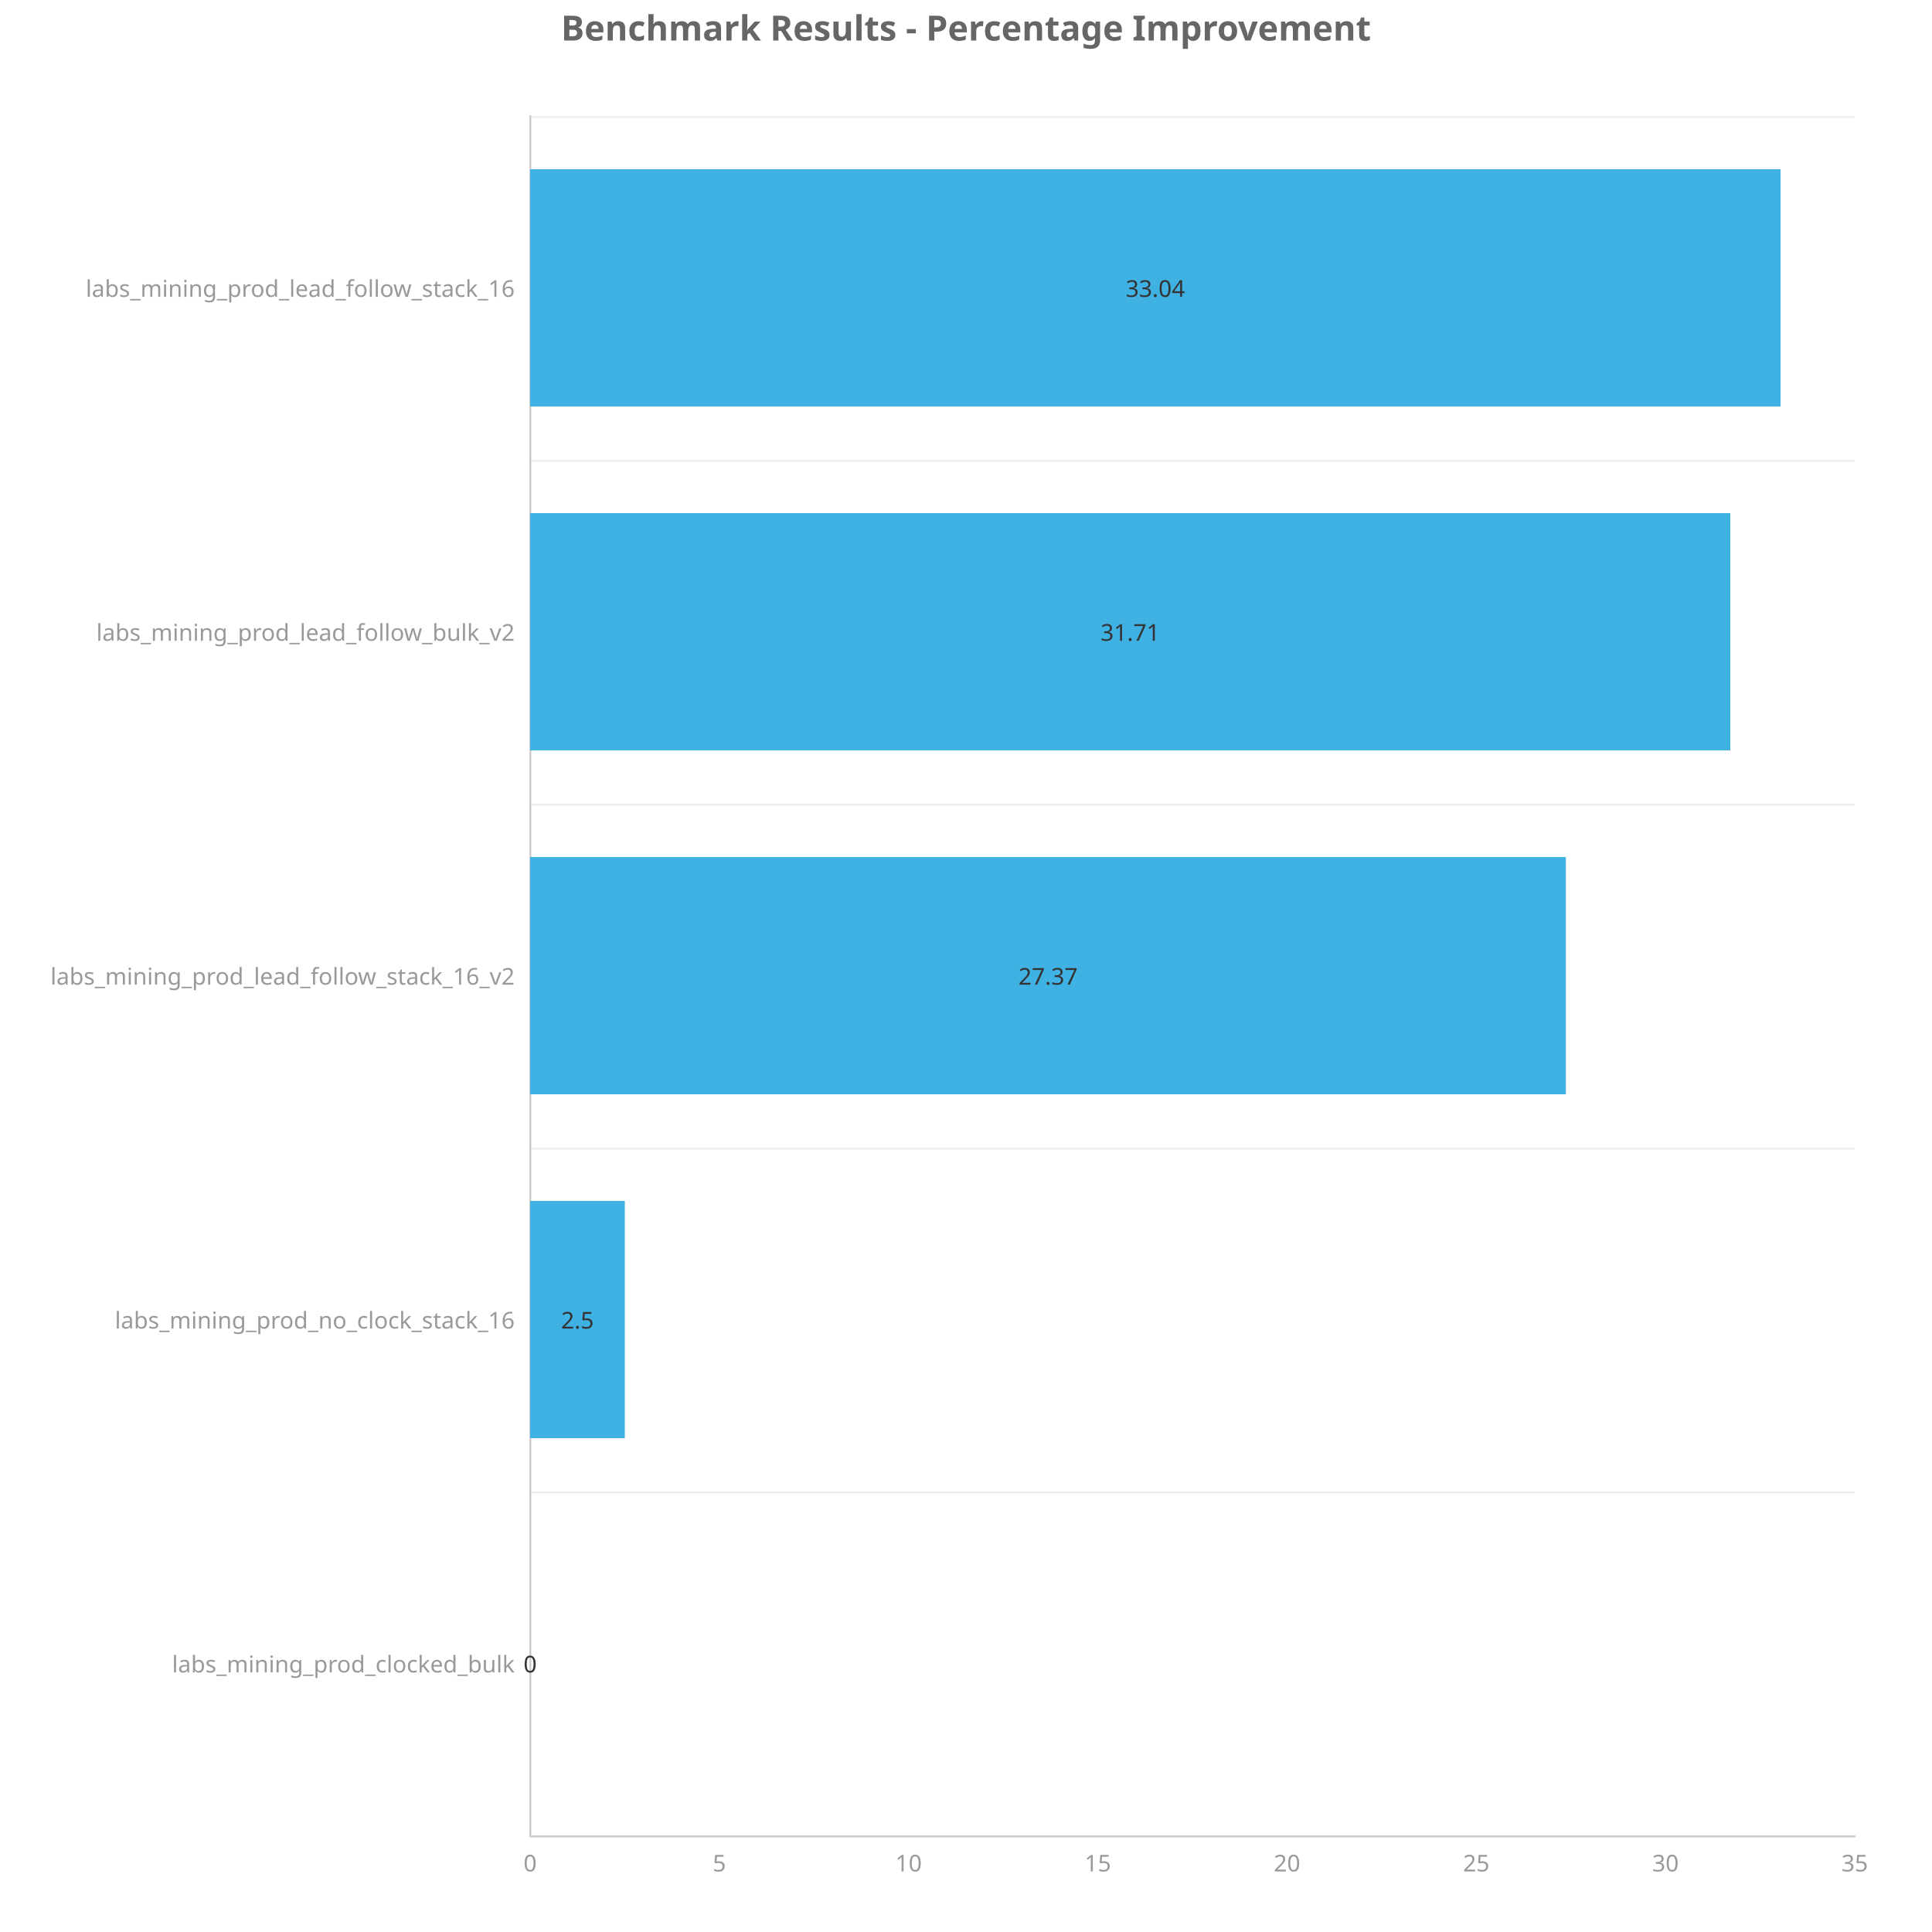
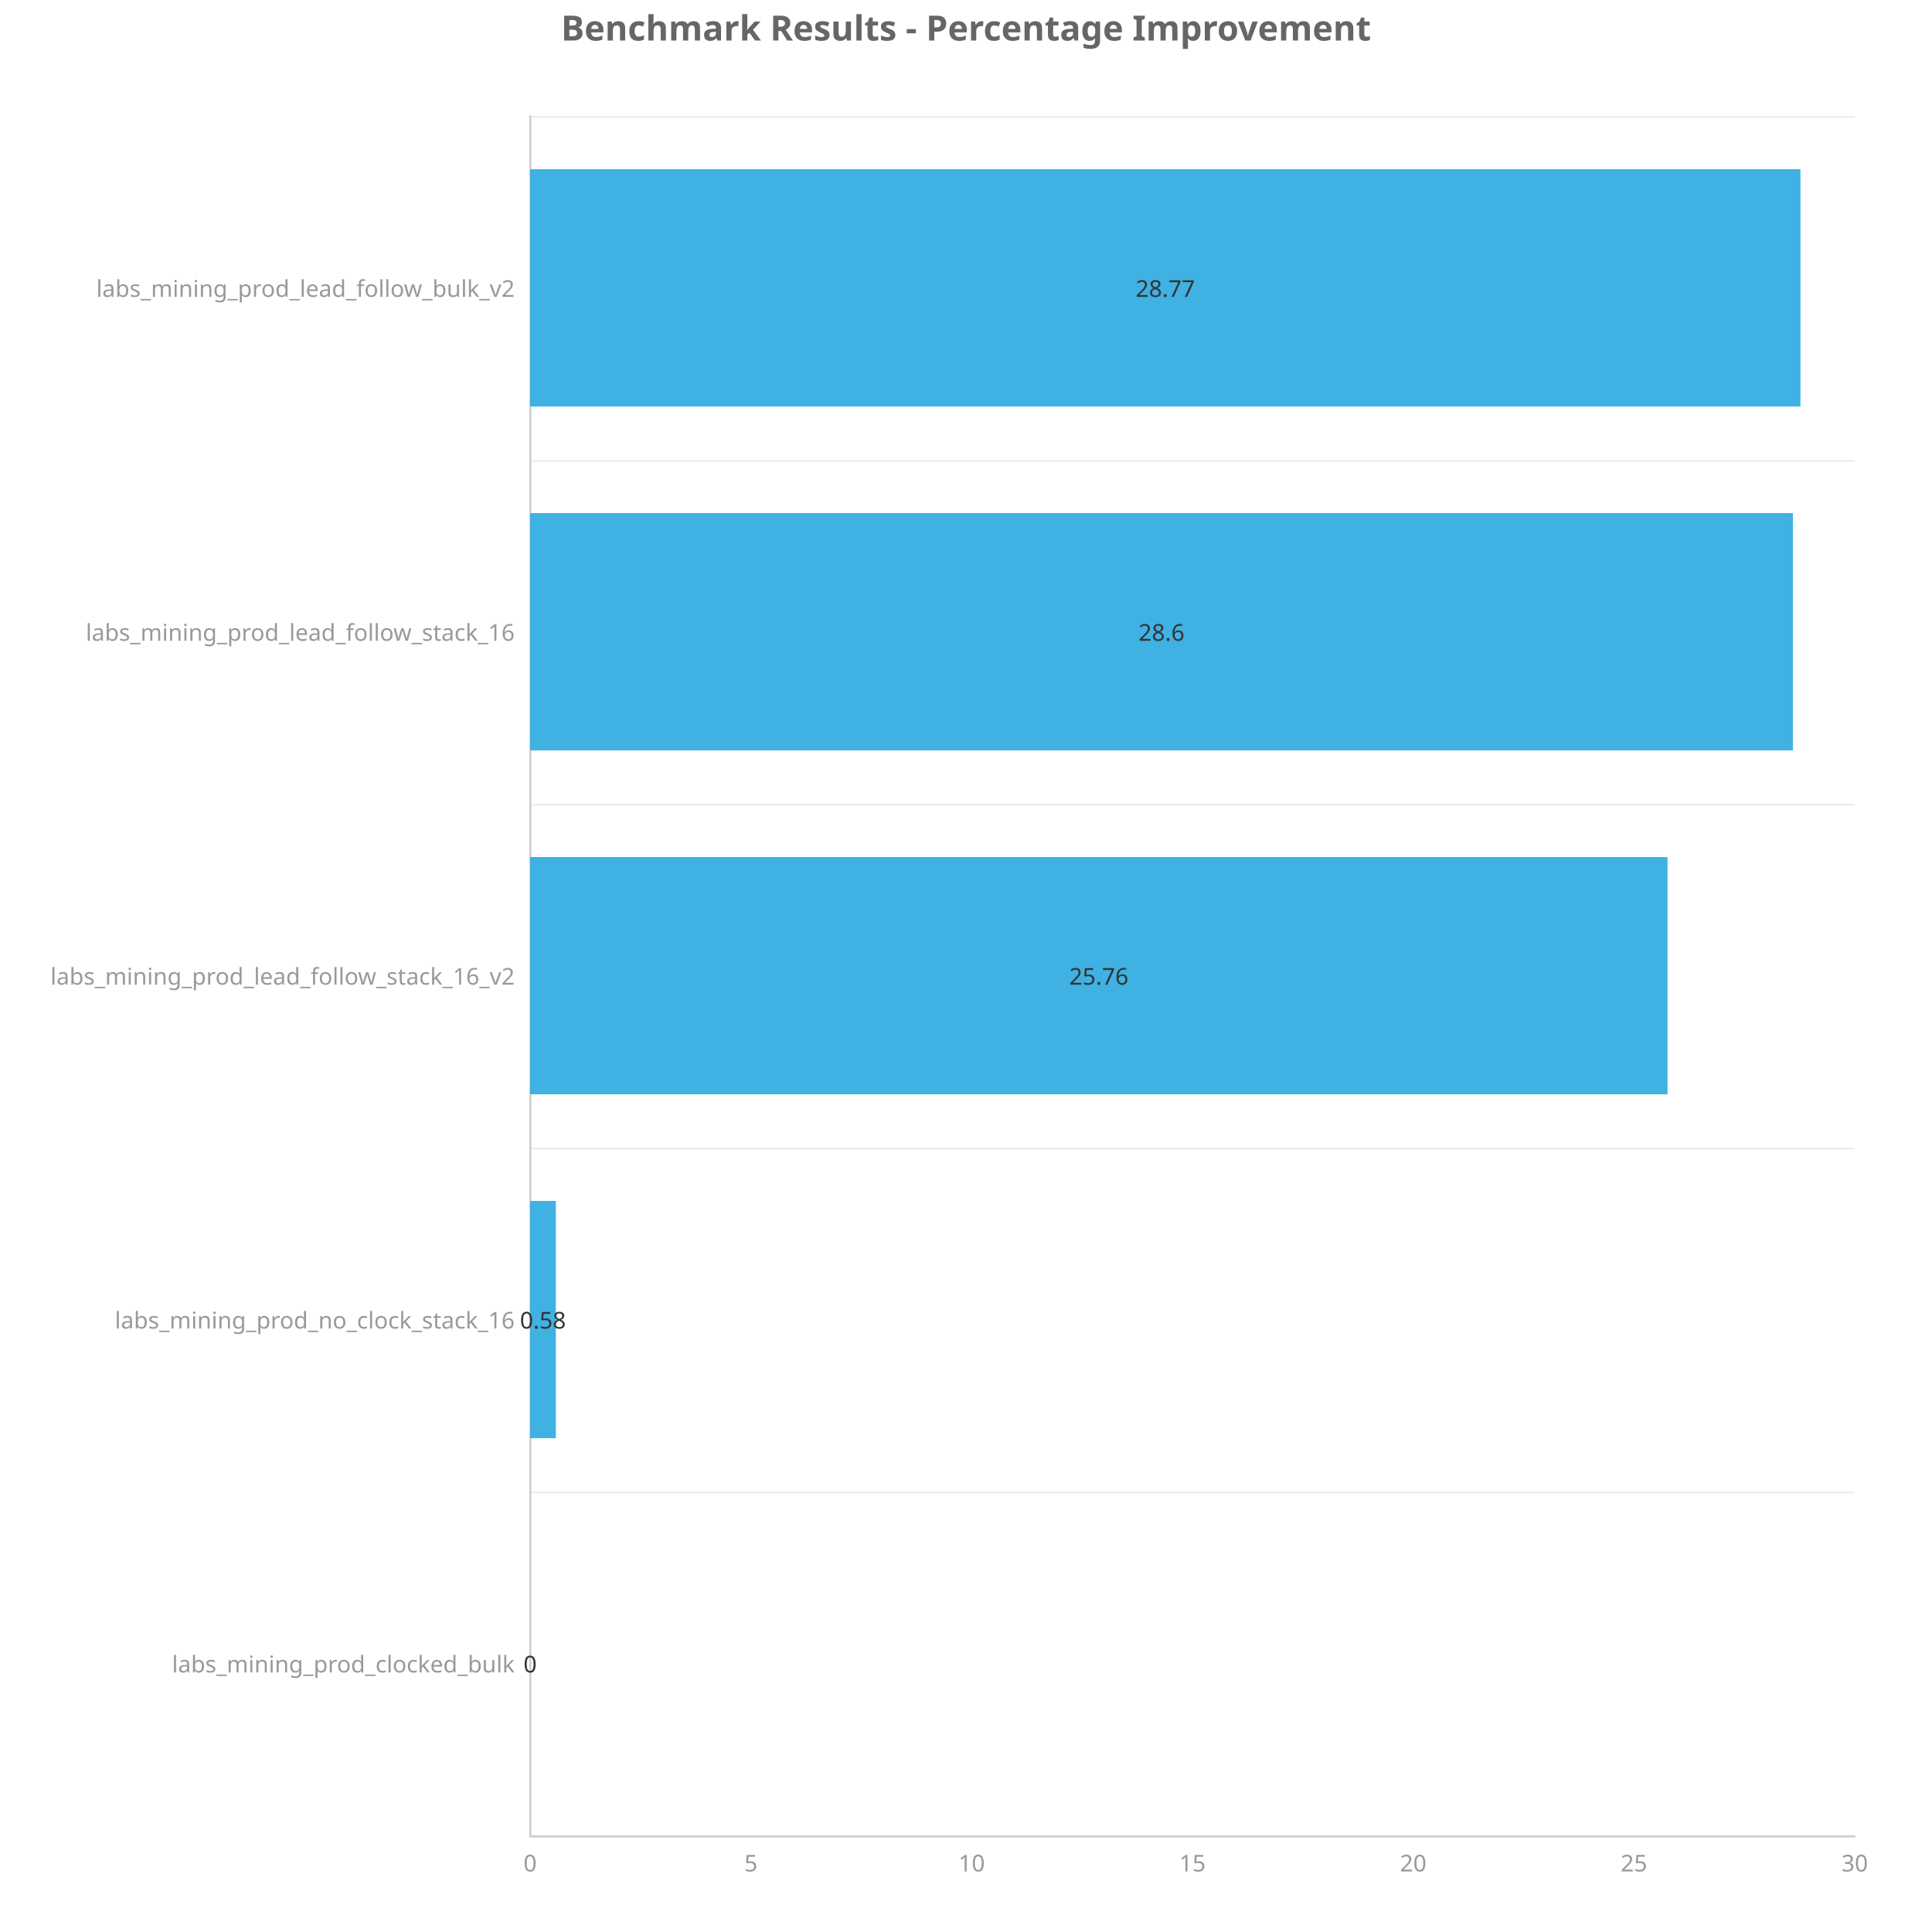
<svg xmlns="http://www.w3.org/2000/svg" width="1000" height="1000" version="1.1" baseProfile="full" viewBox="0 0 1000 1000">
  <rect width="1000" height="1000" x="0" y="0" fill="rgb(252,252,252)" fill-opacity="0" />
-   <path d="M274.4 950.5L960 950.5" fill="transparent" stroke="#eeeeee" class="zr2-cls-4" />
-   <path d="M274.4 772.5L960 772.5" fill="transparent" stroke="#eeeeee" class="zr2-cls-4" />
-   <path d="M274.4 594.5L960 594.5" fill="transparent" stroke="#eeeeee" class="zr2-cls-4" />
-   <path d="M274.4 416.5L960 416.5" fill="transparent" stroke="#eeeeee" class="zr2-cls-4" />
-   <path d="M274.4 238.5L960 238.5" fill="transparent" stroke="#eeeeee" class="zr2-cls-4" />
-   <path d="M274.4 60.5L960 60.5" fill="transparent" stroke="#eeeeee" class="zr2-cls-4" />
-   <path d="M274.5 950L274.5 60" fill="transparent" stroke="#cccccc" stroke-linecap="round" class="zr2-cls-4" />
-   <path d="M274.4 950.5L960 950.5" fill="transparent" stroke="#cccccc" stroke-linecap="round" class="zr2-cls-4" />
+   <path d="M274.4 950.5L960 950.5" fill="transparent" stroke="#eeeeee" class="zr2-cls-5" />
+   <path d="M274.4 772.5L960 772.5" fill="transparent" stroke="#eeeeee" class="zr2-cls-5" />
+   <path d="M274.4 594.5L960 594.5" fill="transparent" stroke="#eeeeee" class="zr2-cls-5" />
+   <path d="M274.4 416.5L960 416.5" fill="transparent" stroke="#eeeeee" class="zr2-cls-5" />
+   <path d="M274.4 238.5L960 238.5" fill="transparent" stroke="#eeeeee" class="zr2-cls-5" />
+   <path d="M274.4 60.5L960 60.5" fill="transparent" stroke="#eeeeee" class="zr2-cls-5" />
+   <path d="M274.5 950L274.5 60" fill="transparent" stroke="#cccccc" stroke-linecap="round" class="zr2-cls-5" />
+   <path d="M274.4 950.5L960 950.5" fill="transparent" stroke="#cccccc" stroke-linecap="round" class="zr2-cls-5" />
  <text dominant-baseline="central" text-anchor="end" style="font-size:12px;font-family:sans-serif;" transform="translate(266.4 861)" fill="#999999">labs_mining_prod_clocked_bulk</text>
  <text dominant-baseline="central" text-anchor="end" style="font-size:12px;font-family:sans-serif;" transform="translate(266.4 683)" fill="#999999">labs_mining_prod_no_clock_stack_16</text>
  <text dominant-baseline="central" text-anchor="end" style="font-size:12px;font-family:sans-serif;" transform="translate(266.4 505)" fill="#999999">labs_mining_prod_lead_follow_stack_16_v2</text>
-   <text dominant-baseline="central" text-anchor="end" style="font-size:12px;font-family:sans-serif;" transform="translate(266.4 327)" fill="#999999">labs_mining_prod_lead_follow_bulk_v2</text>
-   <text dominant-baseline="central" text-anchor="end" style="font-size:12px;font-family:sans-serif;" transform="translate(266.4 149)" fill="#999999">labs_mining_prod_lead_follow_stack_16</text>
+   <text dominant-baseline="central" text-anchor="end" style="font-size:12px;font-family:sans-serif;" transform="translate(266.4 327)" fill="#999999">labs_mining_prod_lead_follow_stack_16</text>
+   <text dominant-baseline="central" text-anchor="end" style="font-size:12px;font-family:sans-serif;" transform="translate(266.4 149)" fill="#999999">labs_mining_prod_lead_follow_bulk_v2</text>
  <text dominant-baseline="central" text-anchor="middle" style="font-size:12px;font-family:sans-serif;" y="6" transform="translate(274.4 958)" fill="#999999">0</text>
-   <text dominant-baseline="central" text-anchor="middle" style="font-size:12px;font-family:sans-serif;" y="6" transform="translate(372.3429 958)" fill="#999999">5</text>
-   <text dominant-baseline="central" text-anchor="middle" style="font-size:12px;font-family:sans-serif;" y="6" transform="translate(470.2857 958)" fill="#999999">10</text>
-   <text dominant-baseline="central" text-anchor="middle" style="font-size:12px;font-family:sans-serif;" y="6" transform="translate(568.2286 958)" fill="#999999">15</text>
-   <text dominant-baseline="central" text-anchor="middle" style="font-size:12px;font-family:sans-serif;" y="6" transform="translate(666.1714 958)" fill="#999999">20</text>
-   <text dominant-baseline="central" text-anchor="middle" style="font-size:12px;font-family:sans-serif;" y="6" transform="translate(764.1143 958)" fill="#999999">25</text>
-   <text dominant-baseline="central" text-anchor="middle" style="font-size:12px;font-family:sans-serif;" y="6" transform="translate(862.0571 958)" fill="#999999">30</text>
-   <text dominant-baseline="central" text-anchor="middle" style="font-size:12px;font-family:sans-serif;" y="6" transform="translate(960 958)" fill="#999999">35</text>
-   <path d="M274.4 799.6l0 0l0 122.8l0 0Z" fill="#3fb1e3" ecmeta_series_index="0" ecmeta_data_index="0" ecmeta_ssr_type="chart" class="zr2-cls-5" />
-   <path d="M274.4 621.6l49 0l0 122.8l-49 0Z" fill="#3fb1e3" ecmeta_series_index="0" ecmeta_data_index="1" ecmeta_ssr_type="chart" class="zr2-cls-5" />
-   <path d="M274.4 443.6l536.1 0l0 122.8l-536.1 0Z" fill="#3fb1e3" ecmeta_series_index="0" ecmeta_data_index="2" ecmeta_ssr_type="chart" class="zr2-cls-5" />
-   <path d="M274.4 265.6l621.2 0l0 122.8l-621.2 0Z" fill="#3fb1e3" ecmeta_series_index="0" ecmeta_data_index="3" ecmeta_ssr_type="chart" class="zr2-cls-5" />
-   <path d="M274.4 87.6l647.2 0l0 122.8l-647.2 0Z" fill="#3fb1e3" ecmeta_series_index="0" ecmeta_data_index="4" ecmeta_ssr_type="chart" class="zr2-cls-5" />
+   <text dominant-baseline="central" text-anchor="middle" style="font-size:12px;font-family:sans-serif;" y="6" transform="translate(388.6667 958)" fill="#999999">5</text>
+   <text dominant-baseline="central" text-anchor="middle" style="font-size:12px;font-family:sans-serif;" y="6" transform="translate(502.9333 958)" fill="#999999">10</text>
+   <text dominant-baseline="central" text-anchor="middle" style="font-size:12px;font-family:sans-serif;" y="6" transform="translate(617.2 958)" fill="#999999">15</text>
+   <text dominant-baseline="central" text-anchor="middle" style="font-size:12px;font-family:sans-serif;" y="6" transform="translate(731.4667 958)" fill="#999999">20</text>
+   <text dominant-baseline="central" text-anchor="middle" style="font-size:12px;font-family:sans-serif;" y="6" transform="translate(845.7333 958)" fill="#999999">25</text>
+   <text dominant-baseline="central" text-anchor="middle" style="font-size:12px;font-family:sans-serif;" y="6" transform="translate(960 958)" fill="#999999">30</text>
+   <path d="M274.4 799.6l0 0l0 122.8l0 0Z" fill="#3fb1e3" ecmeta_series_index="0" ecmeta_data_index="0" ecmeta_ssr_type="chart" class="zr2-cls-6" />
+   <path d="M274.4 621.6l13.3 0l0 122.8l-13.3 0Z" fill="#3fb1e3" ecmeta_series_index="0" ecmeta_data_index="1" ecmeta_ssr_type="chart" class="zr2-cls-6" />
+   <path d="M274.4 443.6l588.7 0l0 122.8l-588.7 0Z" fill="#3fb1e3" ecmeta_series_index="0" ecmeta_data_index="2" ecmeta_ssr_type="chart" class="zr2-cls-6" />
+   <path d="M274.4 265.6l653.6 0l0 122.8l-653.6 0Z" fill="#3fb1e3" ecmeta_series_index="0" ecmeta_data_index="3" ecmeta_ssr_type="chart" class="zr2-cls-6" />
+   <path d="M274.4 87.6l657.5 0l0 122.8l-657.5 0Z" fill="#3fb1e3" ecmeta_series_index="0" ecmeta_data_index="4" ecmeta_ssr_type="chart" class="zr2-cls-6" />
  <text dominant-baseline="central" text-anchor="middle" style="font-size:12px;font-family:sans-serif;" transform="translate(274.4 861)" fill="#333">0</text>
-   <text dominant-baseline="central" text-anchor="middle" style="font-size:12px;font-family:sans-serif;" transform="translate(298.8857 683)" fill="#333">2.5</text>
-   <text dominant-baseline="central" text-anchor="middle" style="font-size:12px;font-family:sans-serif;" transform="translate(542.4696 505)" fill="#333">27.37</text>
-   <text dominant-baseline="central" text-anchor="middle" style="font-size:12px;font-family:sans-serif;" transform="translate(584.9768 327)" fill="#333">31.71</text>
-   <text dominant-baseline="central" text-anchor="middle" style="font-size:12px;font-family:sans-serif;" transform="translate(598.0032 149)" fill="#333">33.04</text>
-   <path d="M-192.6 -5l385.3 0l0 28l-385.3 0Z" transform="translate(500 5)" fill="rgb(0,0,0)" fill-opacity="0" stroke="#ccc" stroke-width="0" class="zr2-cls-4" />
+   <text dominant-baseline="central" text-anchor="middle" style="font-size:12px;font-family:sans-serif;" transform="translate(281.0275 683)" fill="#333">0.58</text>
+   <text dominant-baseline="central" text-anchor="middle" style="font-size:12px;font-family:sans-serif;" transform="translate(568.7509 505)" fill="#333">25.76</text>
+   <text dominant-baseline="central" text-anchor="middle" style="font-size:12px;font-family:sans-serif;" transform="translate(601.2027 327)" fill="#333">28.6</text>
+   <text dominant-baseline="central" text-anchor="middle" style="font-size:12px;font-family:sans-serif;" transform="translate(603.1452 149)" fill="#333">28.77</text>
+   <path d="M-192.6 -5l385.3 0l0 28l-385.3 0Z" transform="translate(500 5)" fill="rgb(0,0,0)" fill-opacity="0" stroke="#ccc" stroke-width="0" class="zr2-cls-5" />
  <text dominant-baseline="central" text-anchor="middle" style="font-size:18px;font-family:sans-serif;font-weight:bold;" xml:space="preserve" y="9" transform="translate(500 5)" fill="#666666">Benchmark Results - Percentage Improvement</text>
  <style>
- .zr2-cls-4:hover {
+ .zr2-cls-5:hover {
pointer-events:none;
}
- .zr2-cls-5:hover {
+ .zr2-cls-6:hover {
cursor:pointer;
fill:rgba(69,194,249,1);
}



</style>
</svg>
